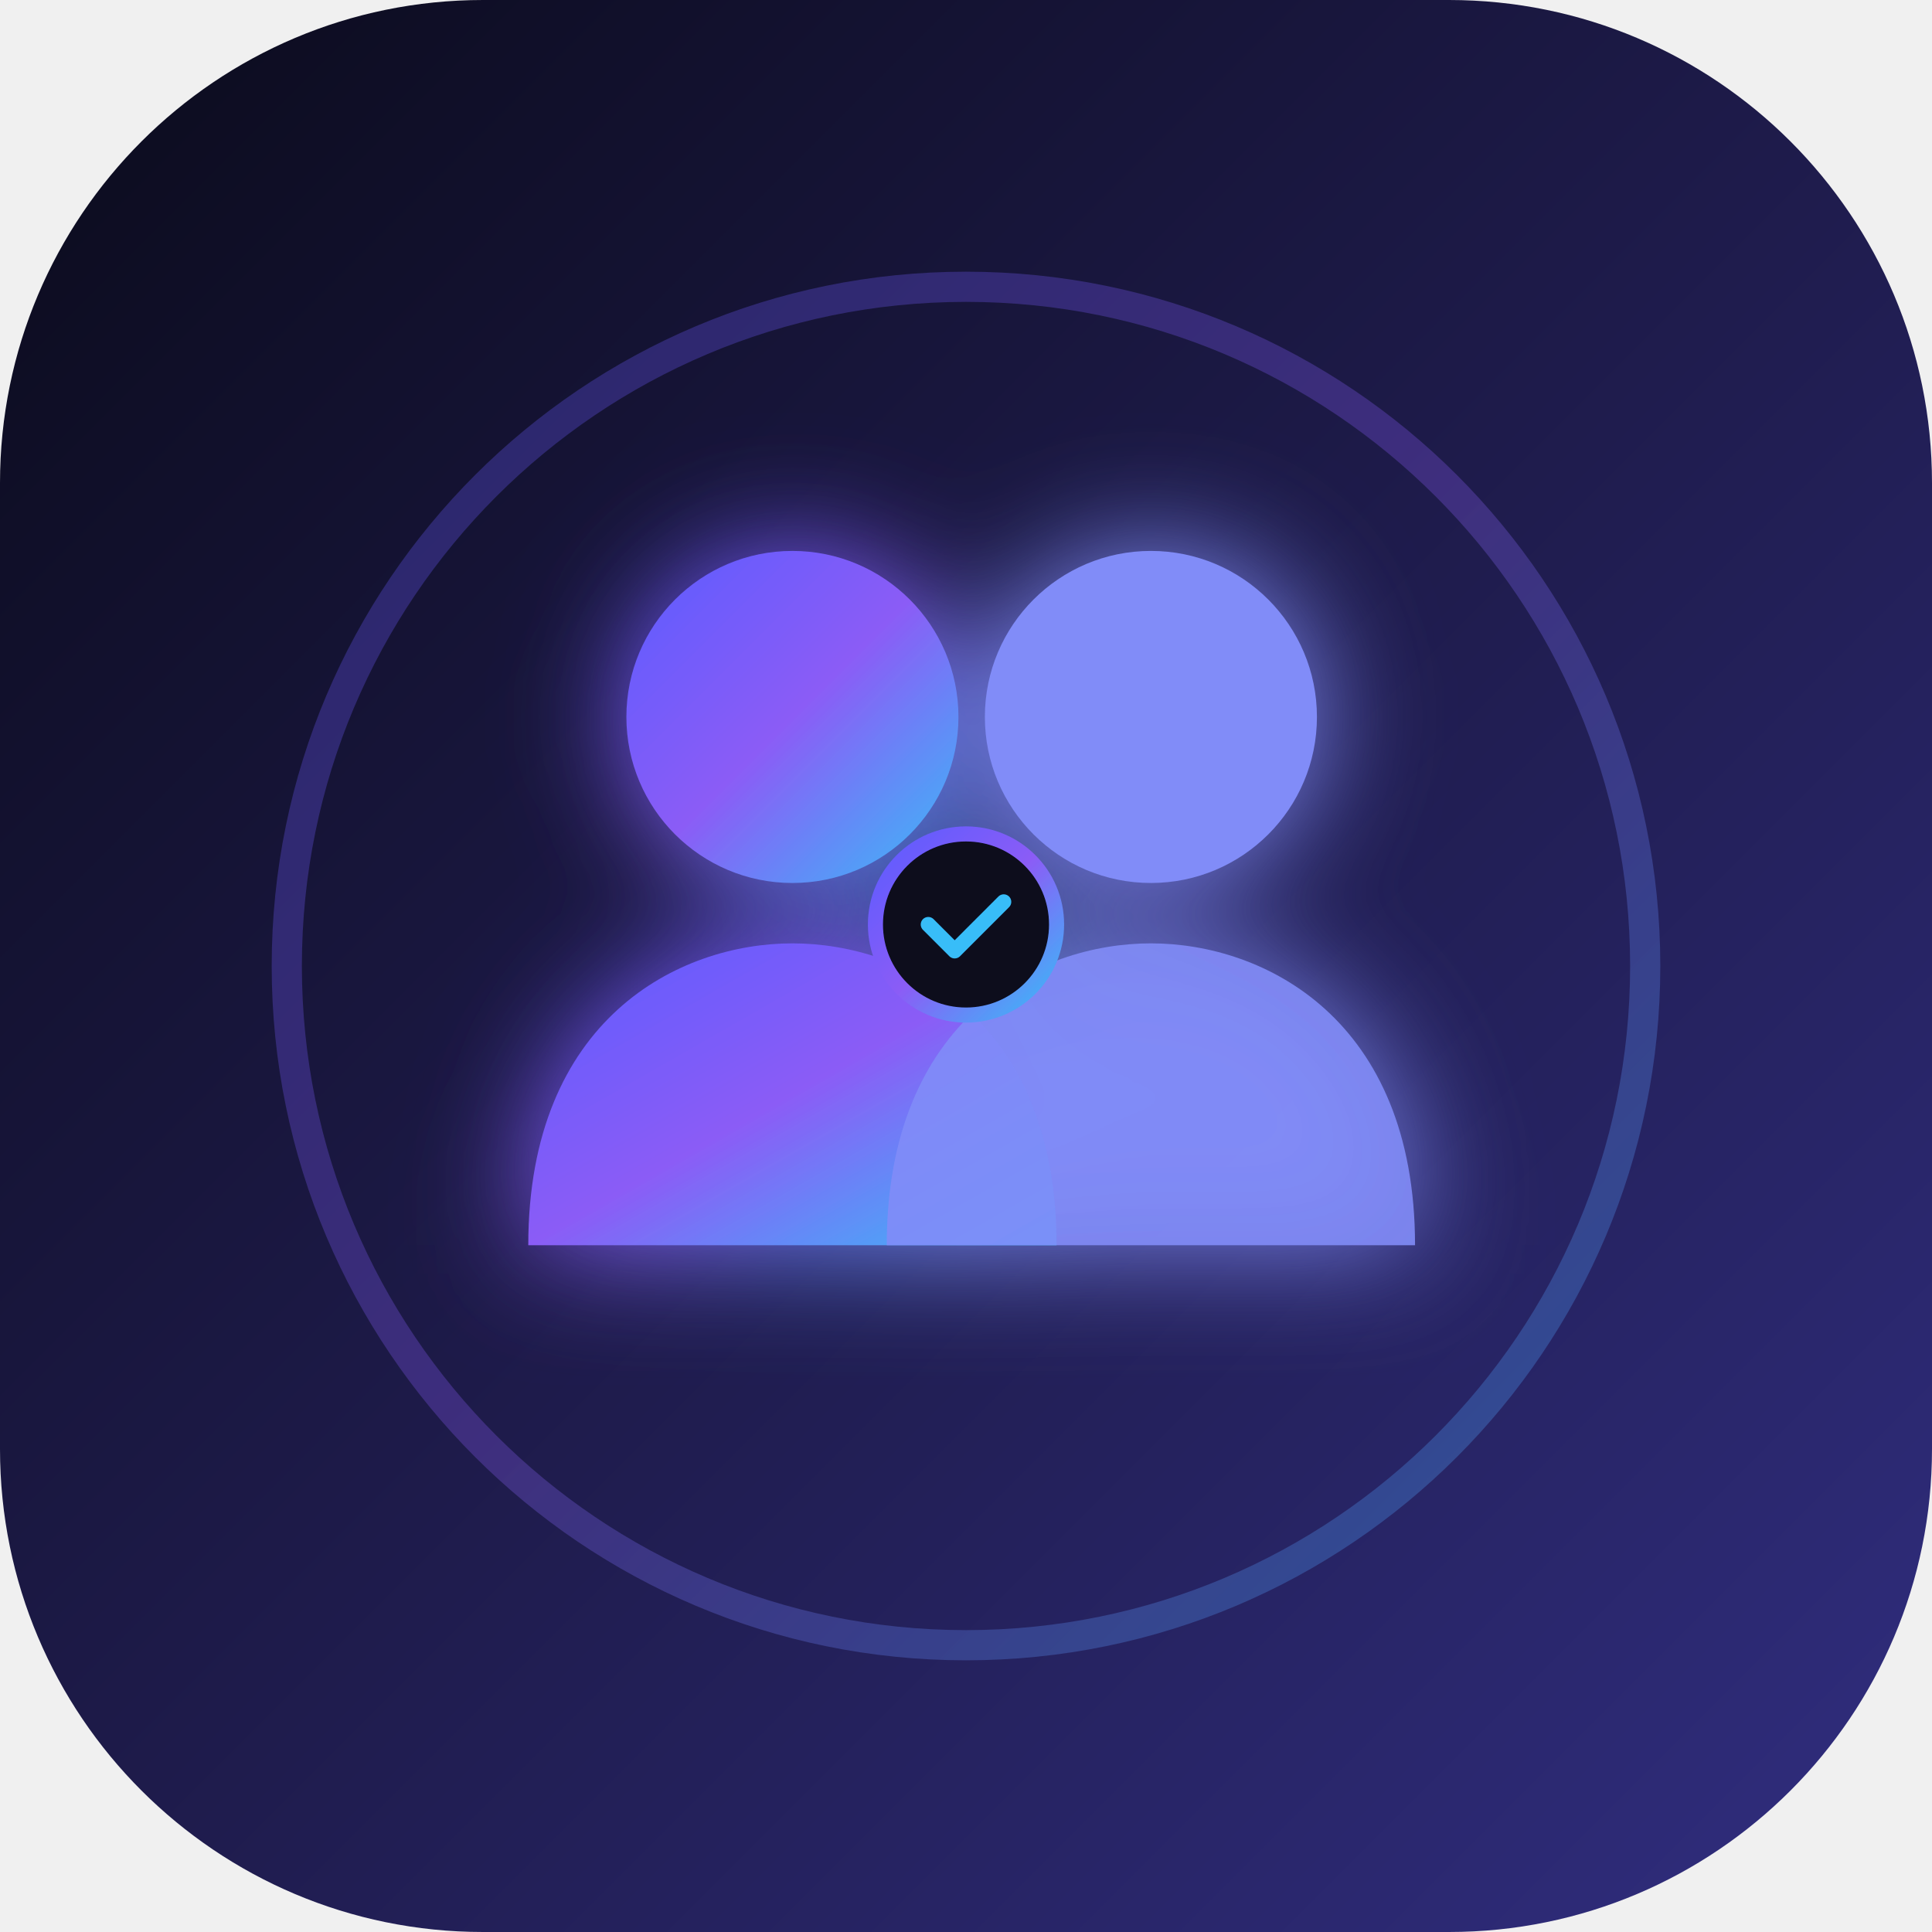
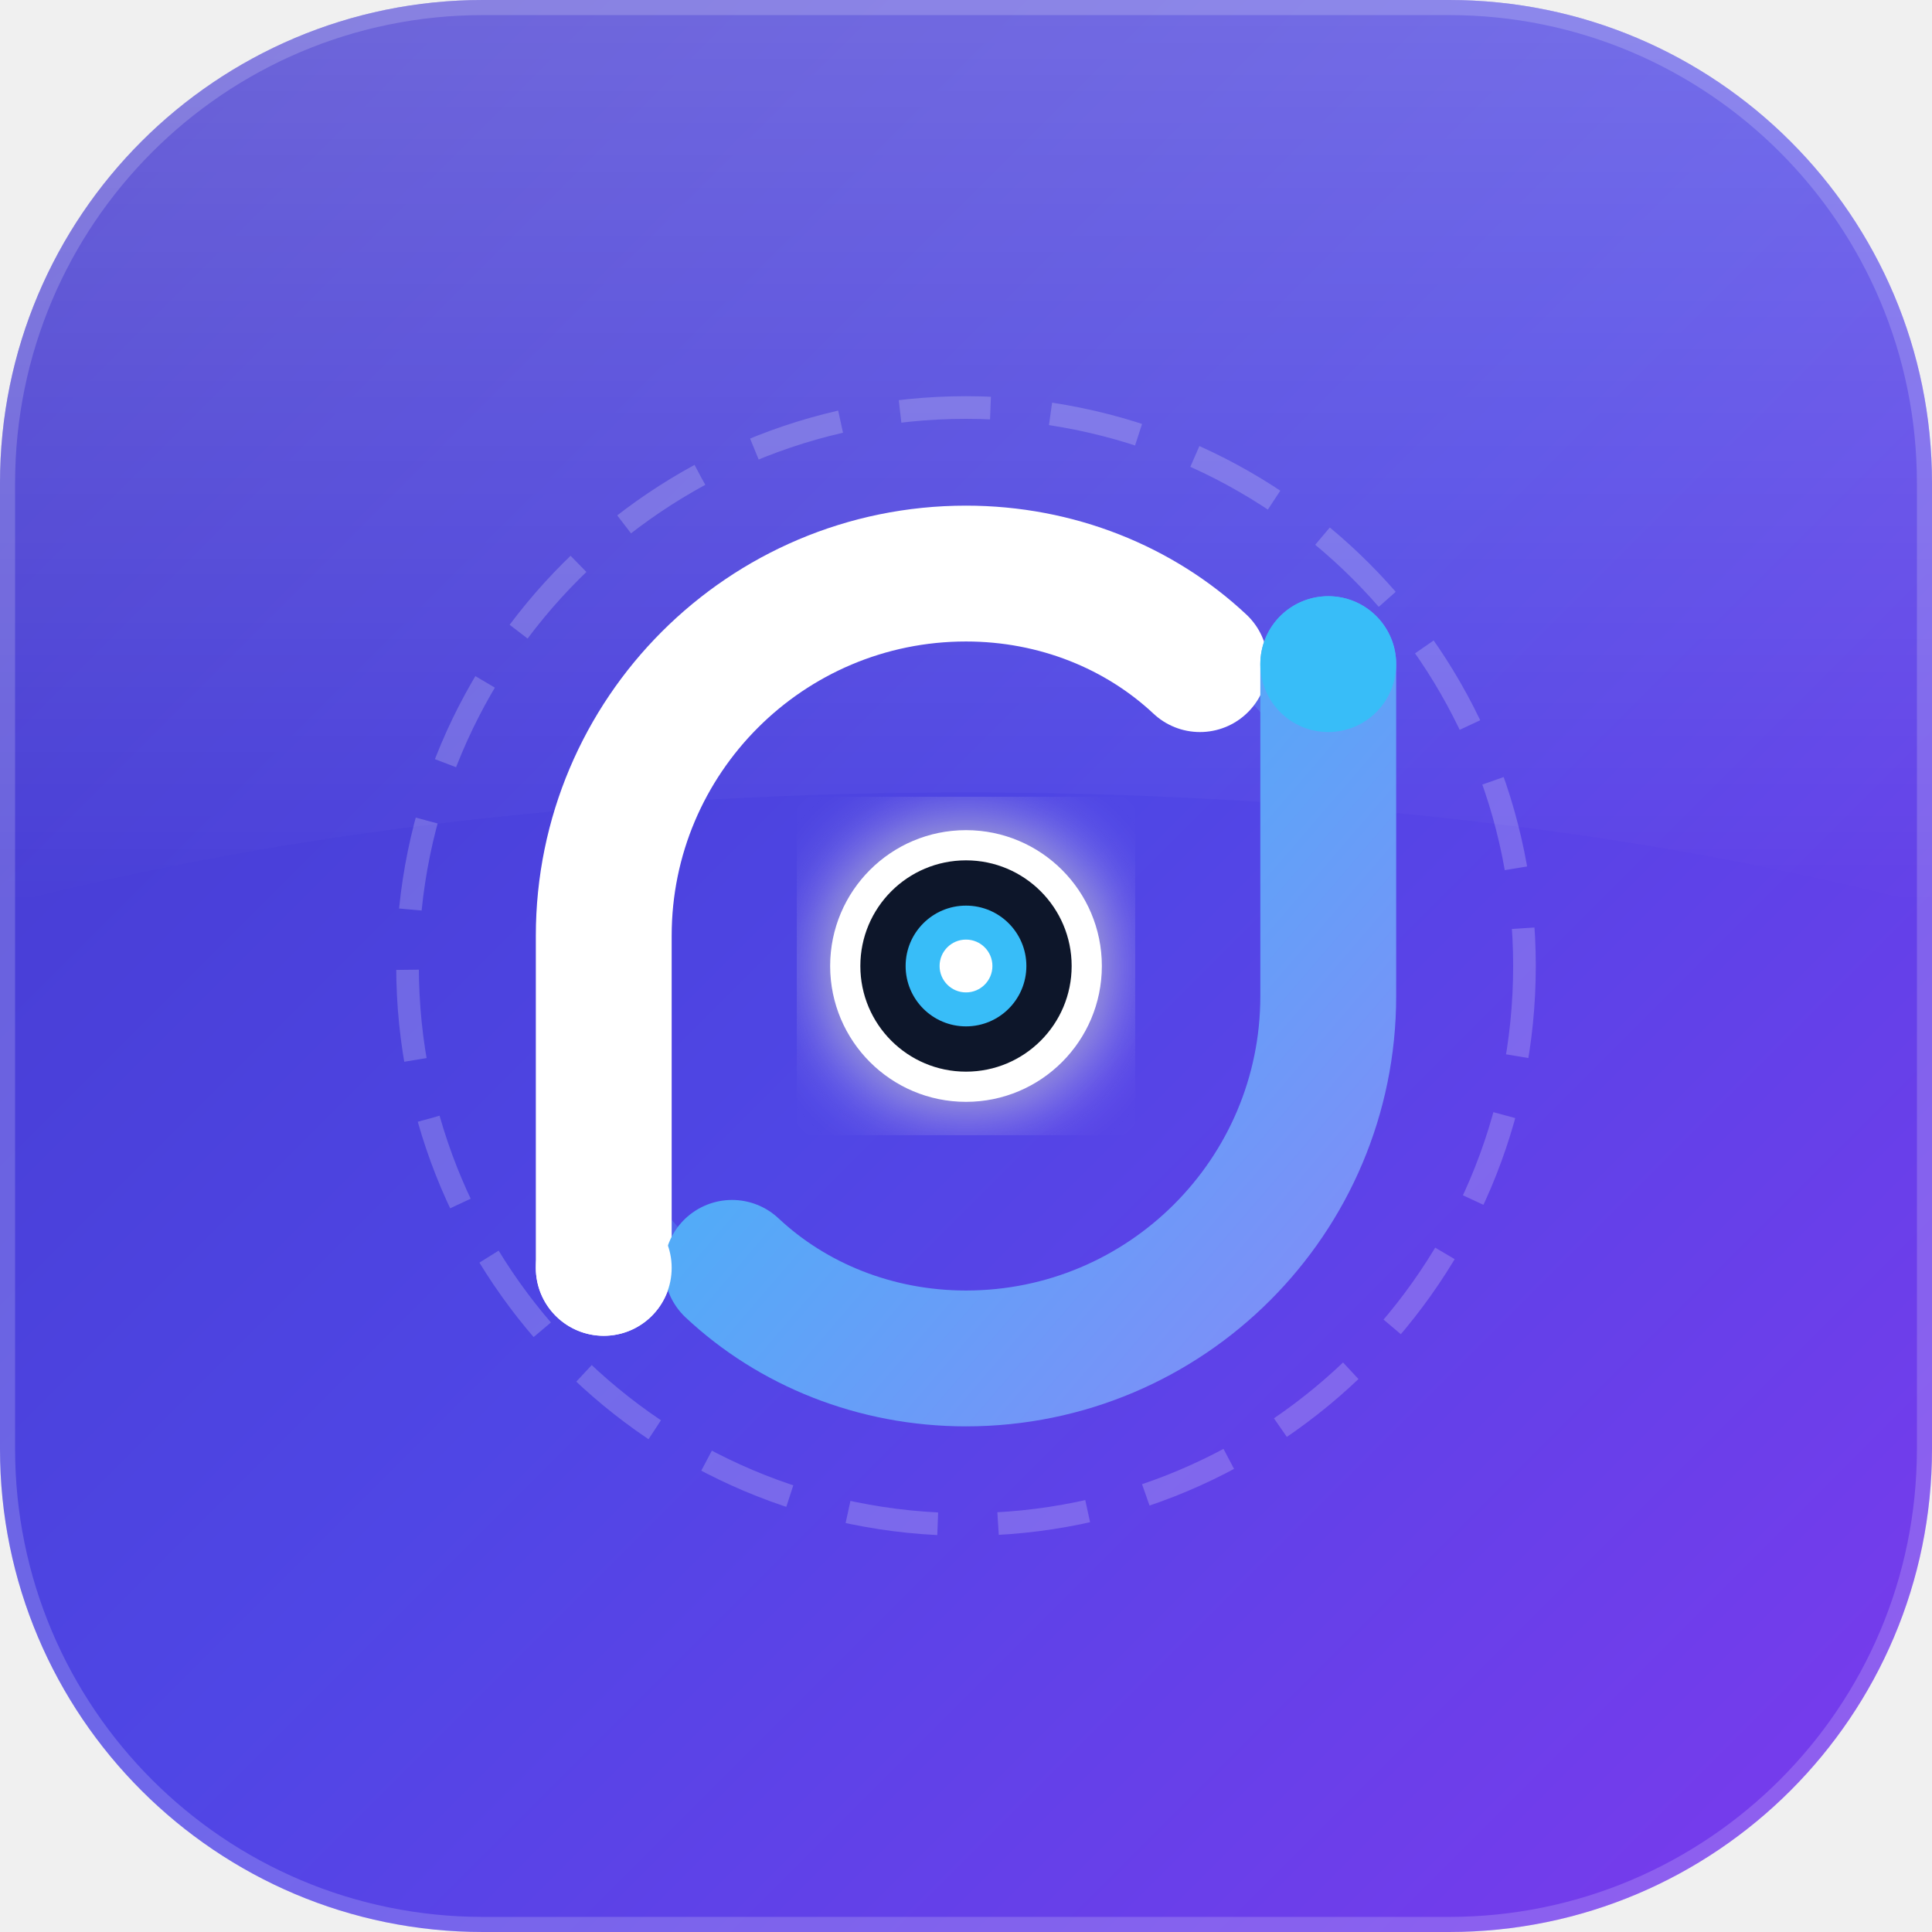
<svg xmlns="http://www.w3.org/2000/svg" viewBox="0 0 512 512" width="100%" height="100%">
  <defs>
-     <linearGradient id="bgGrad" x1="0%" y1="0%" x2="100%" y2="100%">
-       <stop offset="0%" stop-color="#0a0a1a" />
-       <stop offset="50%" stop-color="#1e1b4b" />
-       <stop offset="100%" stop-color="#312e81" />
+     <linearGradient id="lsBgGrad" x1="0%" y1="0%" x2="100%" y2="100%">
+       <stop offset="0%" stop-color="#4338CA" />
+       <stop offset="50%" stop-color="#4F46E5" />
+       <stop offset="100%" stop-color="#7C3AED" />
    </linearGradient>
-     <linearGradient id="primaryGrad" x1="0%" y1="0%" x2="100%" y2="100%">
-       <stop offset="0%" stop-color="#5B5BFF" />
-       <stop offset="50%" stop-color="#8B5CF6" />
-       <stop offset="100%" stop-color="#38BDF8" />
+     <linearGradient id="lsAccentGrad" x1="0%" y1="0%" x2="100%" y2="100%">
+       <stop offset="0%" stop-color="#38BDF8" />
+       <stop offset="100%" stop-color="#818CF8" />
    </linearGradient>
-     <filter id="glow" x="-20%" y="-20%" width="140%" height="140%">
-       <feGaussianBlur stdDeviation="16" result="blur" />
+     <linearGradient id="lsGlassGrad" x1="0%" y1="0%" x2="0%" y2="100%">
+       <stop offset="0%" stop-color="#FFFFFF" stop-opacity="0.22" />
+       <stop offset="100%" stop-color="#FFFFFF" stop-opacity="0.0" />
+     </linearGradient>
+     <filter id="lsGlowFilter" x="-20%" y="-20%" width="140%" height="140%">
+       <feGaussianBlur stdDeviation="10" result="blur" />
      <feComposite in="SourceGraphic" in2="blur" operator="over" />
    </filter>
  </defs>
-   <rect width="512" height="512" rx="128" fill="url(#bgGrad)" />
-   <circle cx="256" cy="256" r="180" fill="none" stroke="url(#primaryGrad)" stroke-width="8" opacity="0.3" />
-   <g filter="url(#glow)">
-     <circle cx="210" cy="190" r="44" fill="url(#primaryGrad)" />
-     <path d="M140 330 C140 270, 180 250, 210 250 C240 250, 280 270, 280 330 Z" fill="url(#primaryGrad)" />
-     <circle cx="305" cy="190" r="44" fill="#818CF8" />
-     <path d="M235 330 C235 270, 275 250, 305 250 C335 250, 375 270, 375 330 Z" fill="#818CF8" opacity="0.9" />
-     <circle cx="256" cy="245" r="24" fill="#0a0a1a" stroke="url(#primaryGrad)" stroke-width="4" />
-     <path d="M246 245 L253 252 L266 239" fill="none" stroke="#38BDF8" stroke-width="4" stroke-linecap="round" stroke-linejoin="round" />
+   <rect width="512" height="512" rx="128" fill="url(#lsBgGrad)" />
+   <path d="M 0 128 C 0 57.3 57.3 0 128 0 L 384 0 C 454.7 0 512 57.3 512 128 L 512 240 C 360 200 152 200 0 240 Z" fill="url(#lsGlassGrad)" />
+   <rect x="2" y="2" width="508" height="508" rx="126" fill="none" stroke="#FFFFFF" stroke-opacity="0.18" stroke-width="4" />
+   <g>
+     <circle cx="256" cy="256" r="148" fill="none" stroke="#FFFFFF" stroke-width="6" stroke-dasharray="24 16" opacity="0.2" />
+     <circle cx="256" cy="256" r="105" fill="none" stroke="url(#lsAccentGrad)" stroke-width="4" opacity="0.3" />
+     <path d="M 160 336 L 160 248 C 160 195 203 152 256 152 C 280 152 302 161 318 176" fill="none" stroke="#FFFFFF" stroke-width="36" stroke-linecap="round" stroke-linejoin="round" />
+     <path d="M 352 176 L 352 264 C 352 317 309 360 256 360 C 232 360 210 351 194 336" fill="none" stroke="url(#lsAccentGrad)" stroke-width="36" stroke-linecap="round" stroke-linejoin="round" />
+     <circle cx="256" cy="256" r="32" fill="#0F172A" stroke="#FFFFFF" stroke-width="8" filter="url(#lsGlowFilter)" />
+     <circle cx="256" cy="256" r="16" fill="#38BDF8" />
+     <circle cx="256" cy="256" r="7" fill="#FFFFFF" />
+     <circle cx="160" cy="336" r="18" fill="#FFFFFF" />
+     <circle cx="352" cy="176" r="18" fill="#38BDF8" />
  </g>
</svg>
